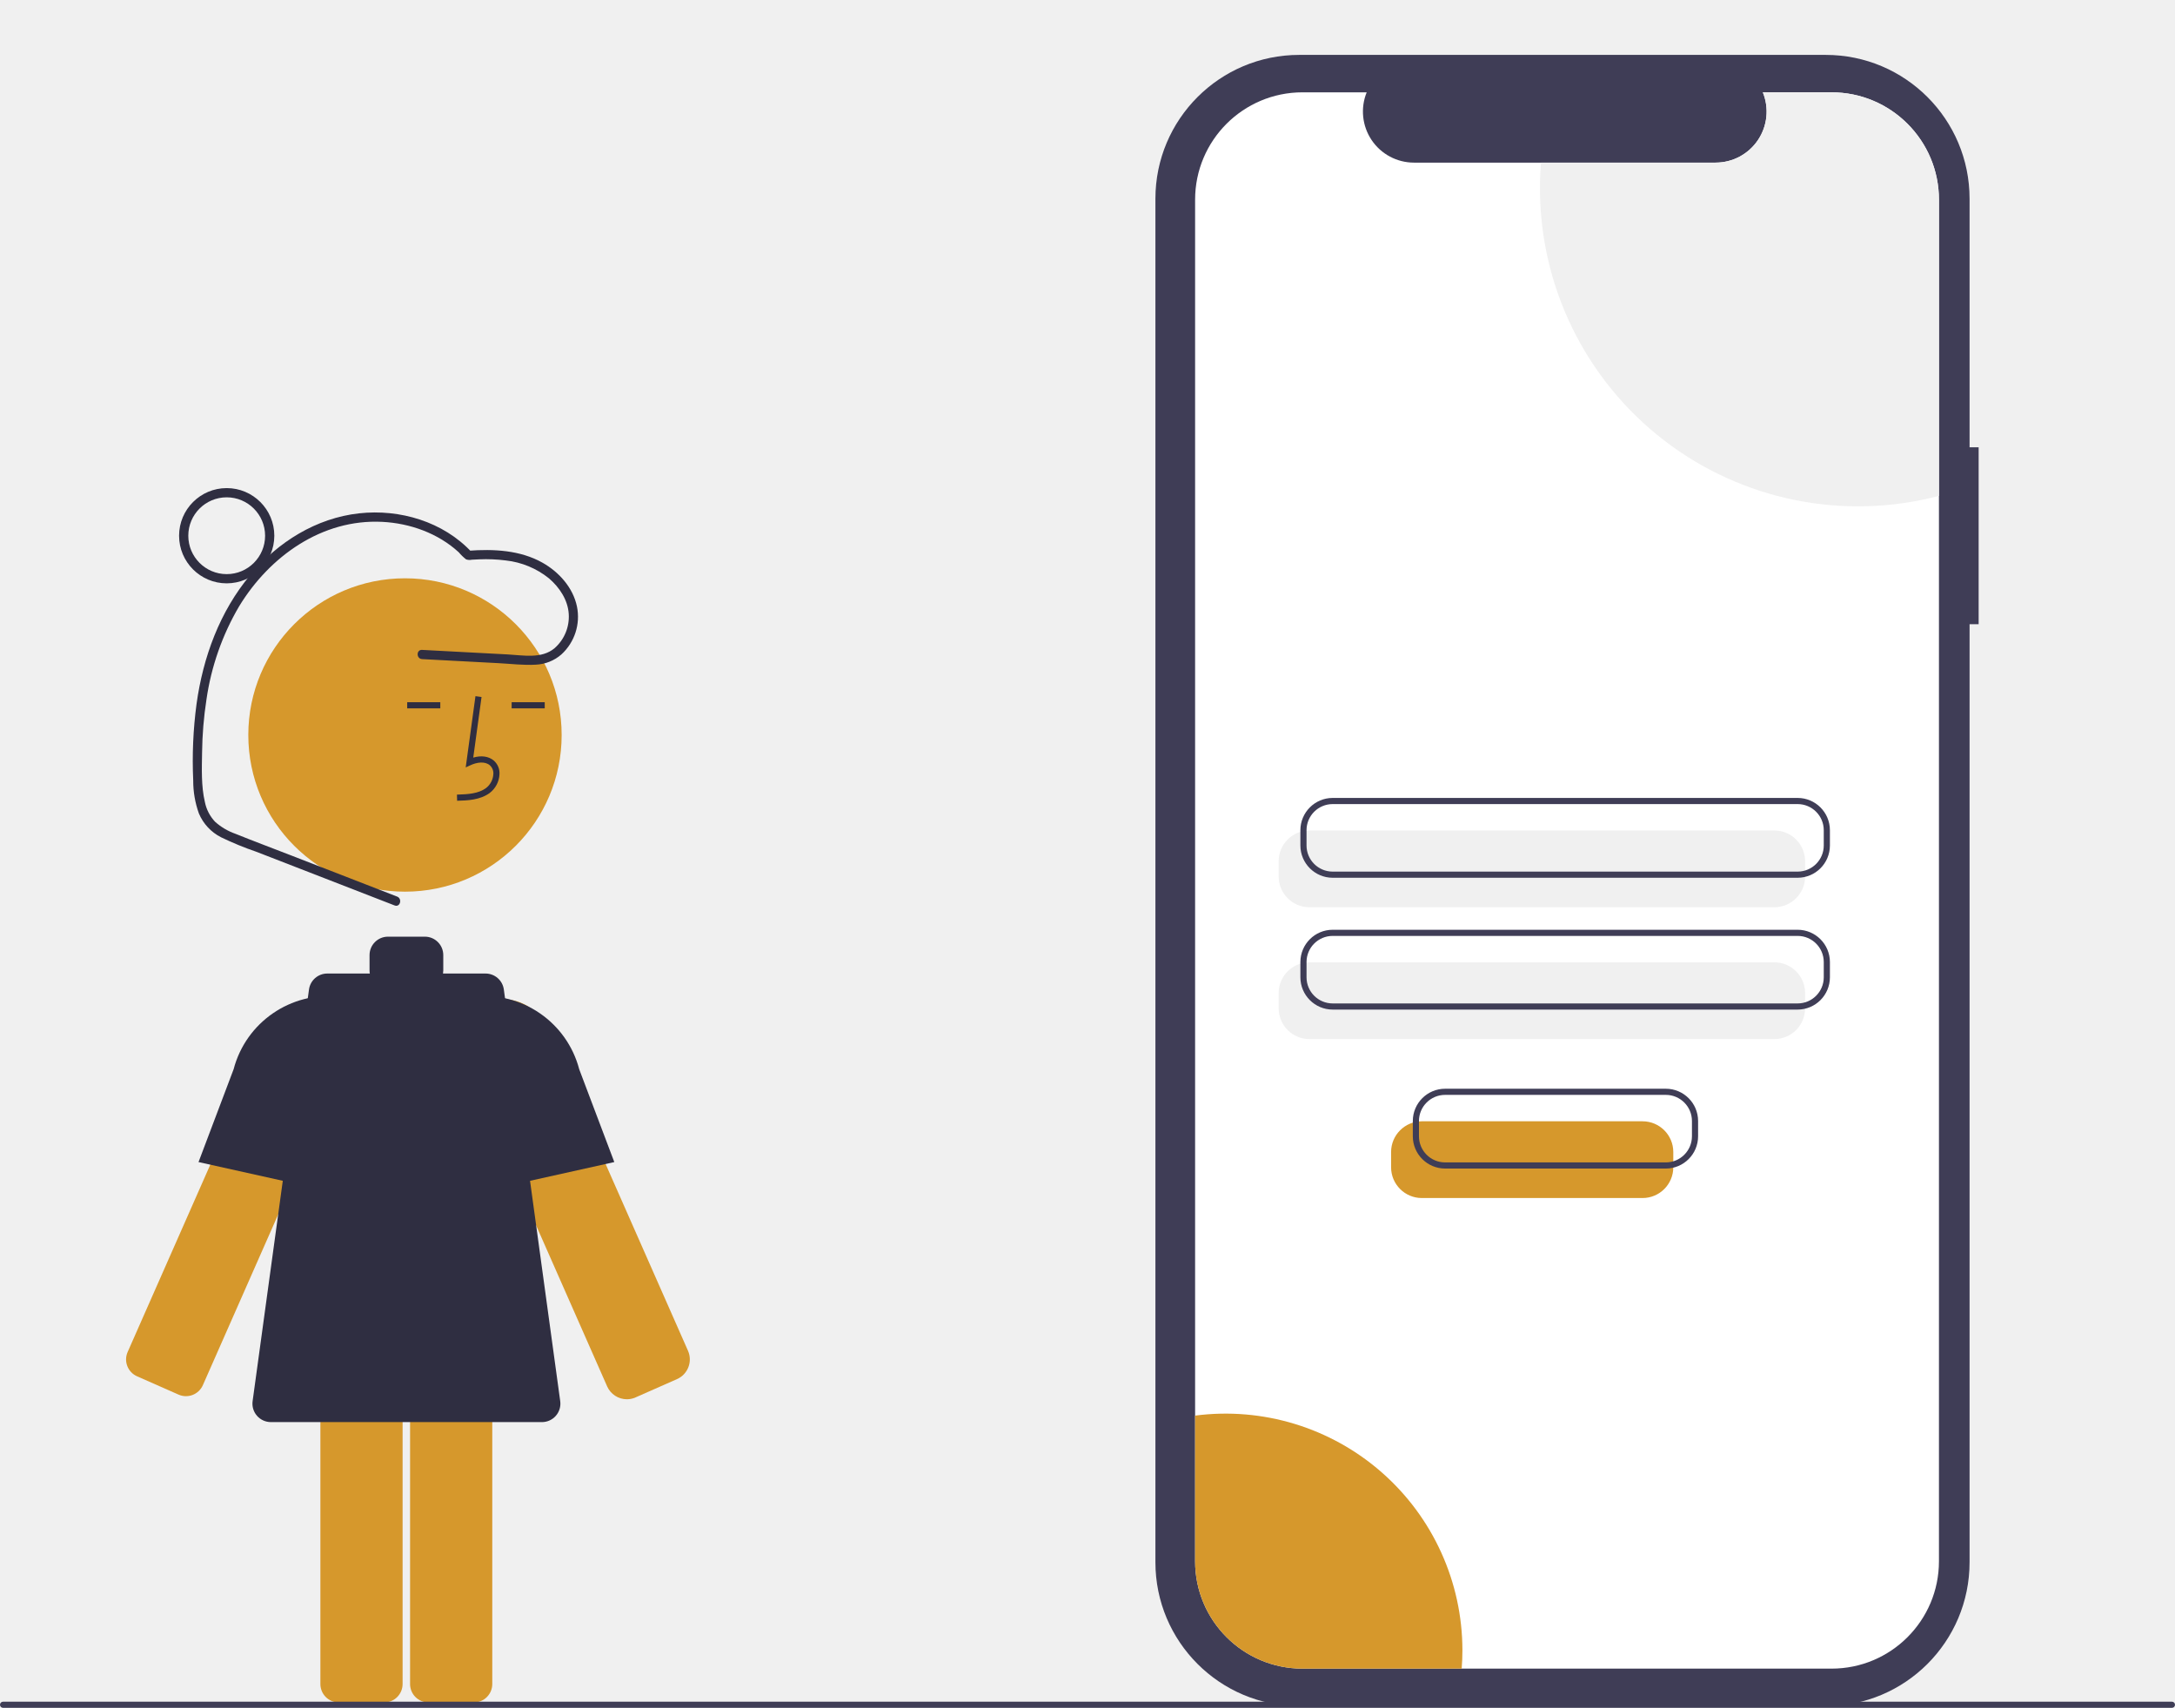
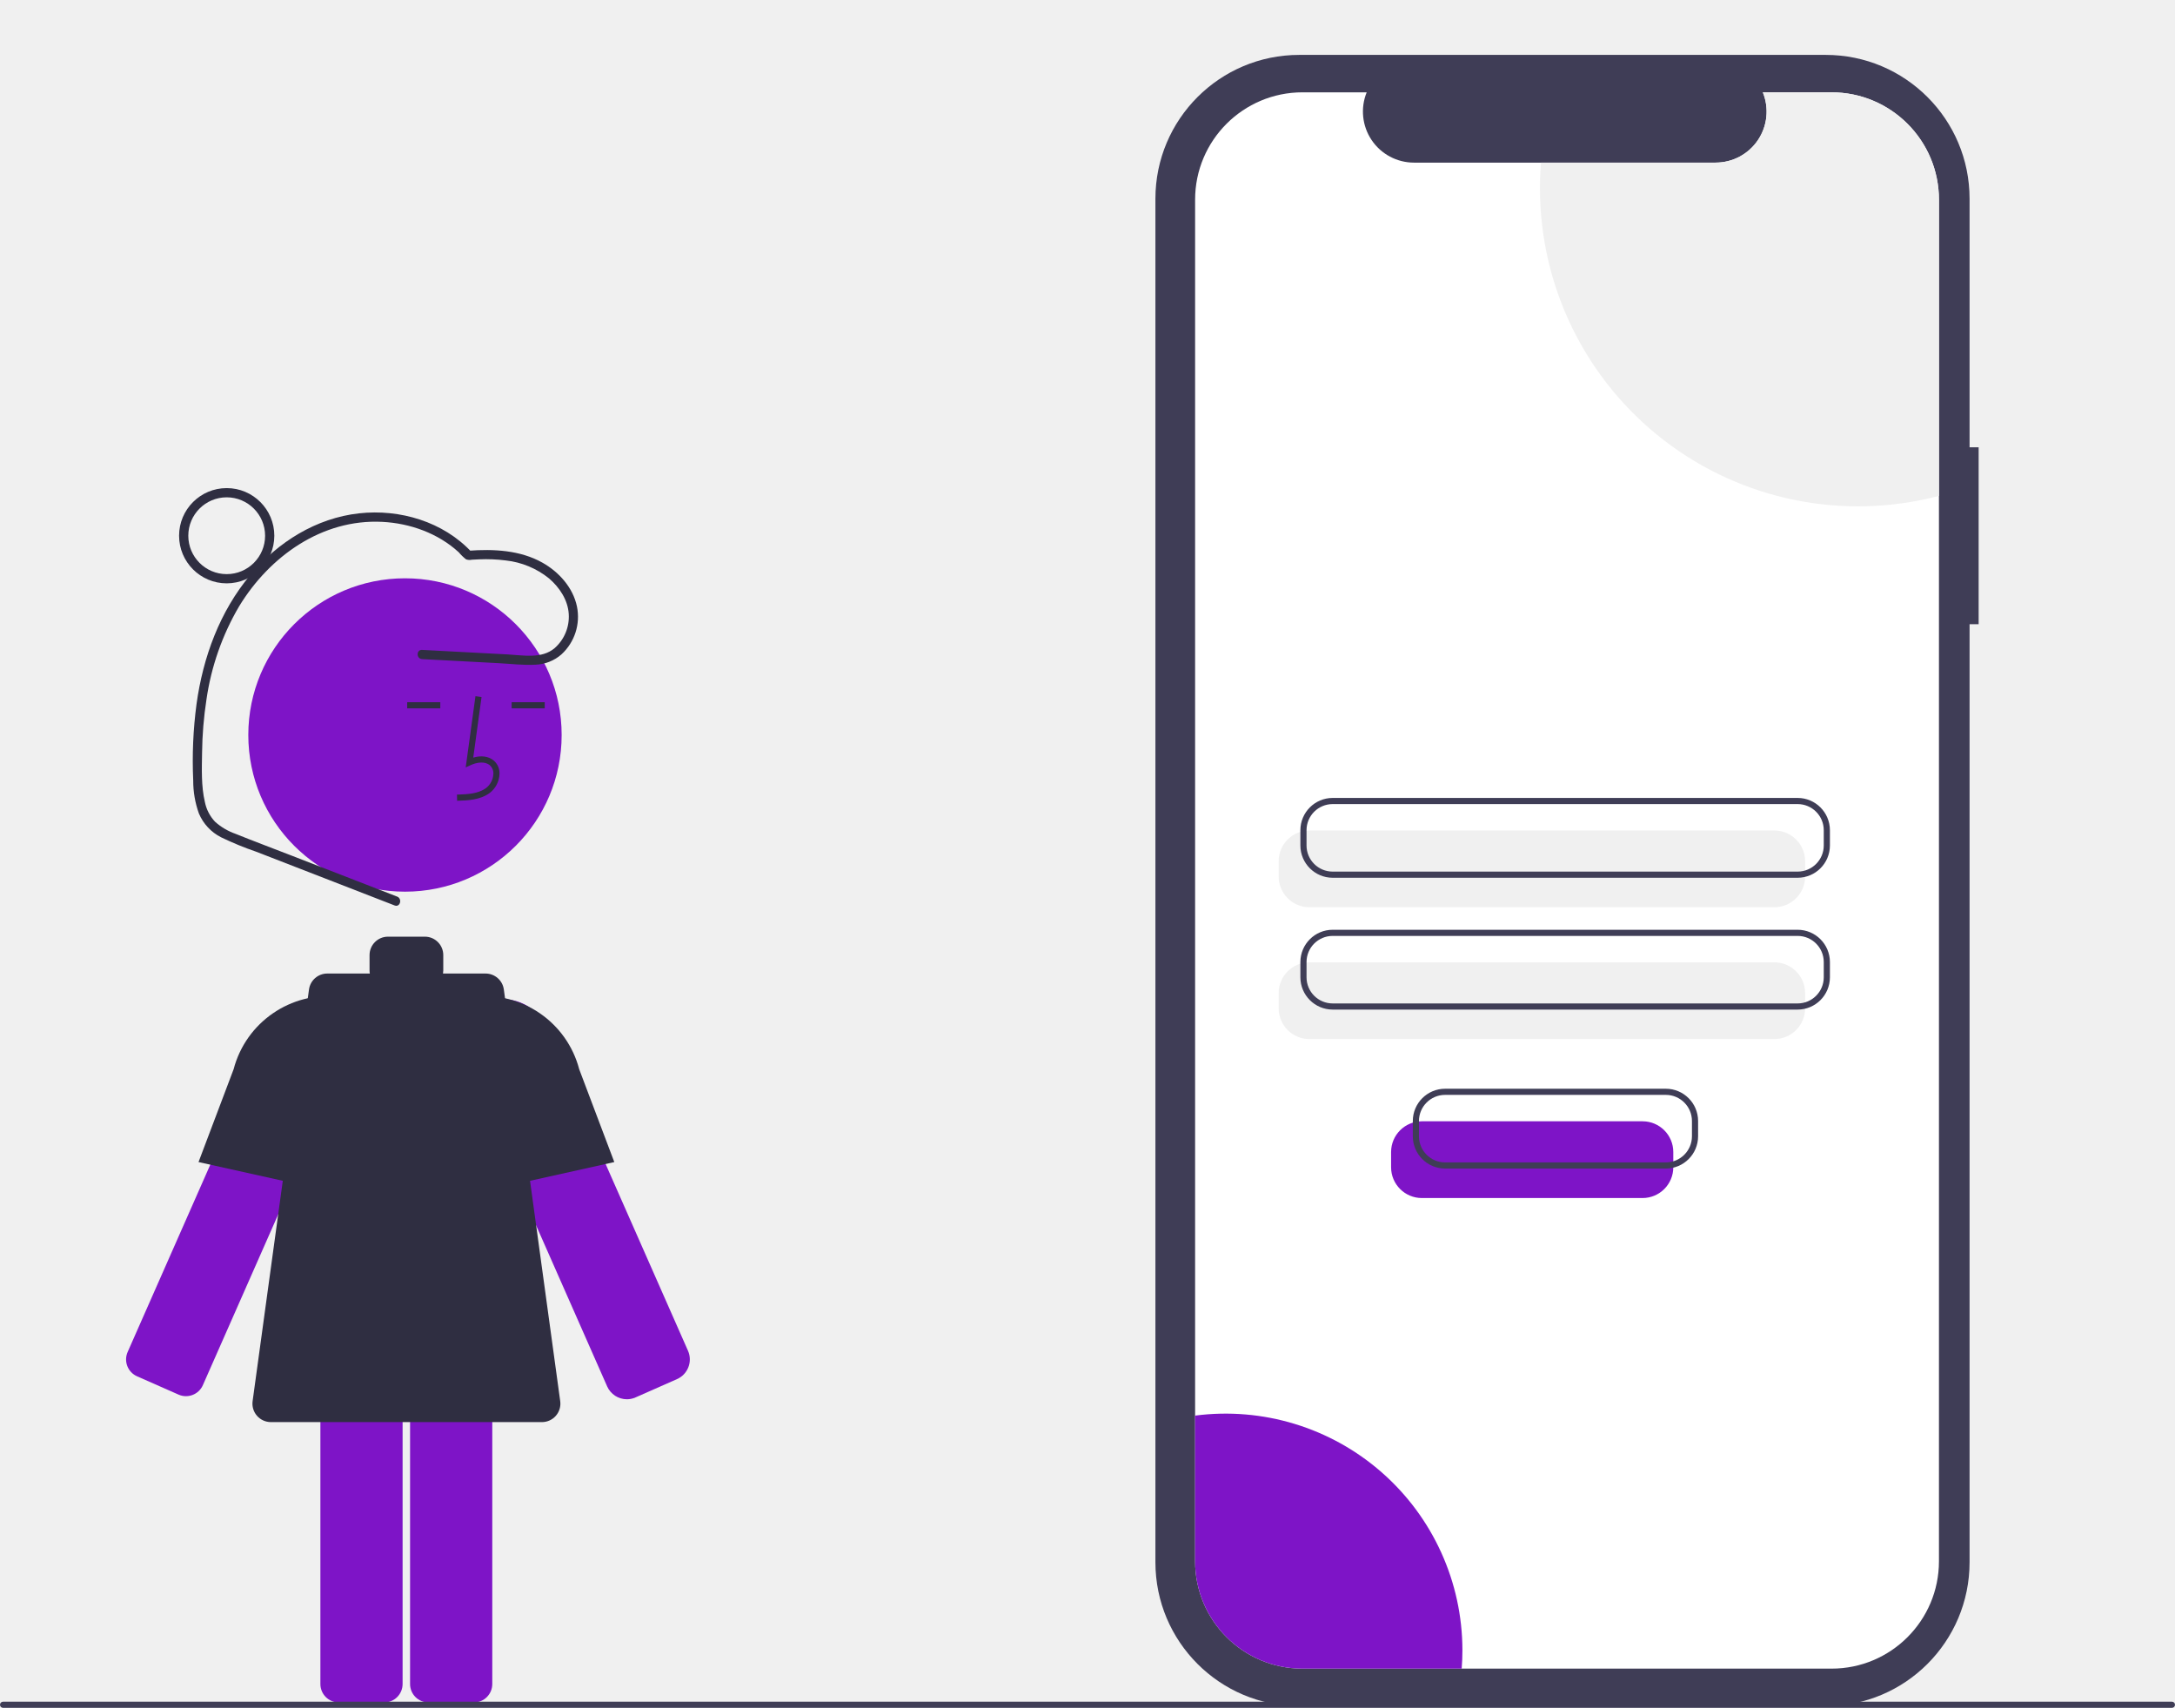
<svg xmlns="http://www.w3.org/2000/svg" data-name="Layer 1" width="708" height="555.867" viewBox="0 0 708 555.867">
-   <path id="b10fb2cf-c586-4c5f-9fbf-e678f5ffa3db-65" data-name="Path 133" d="M890.465,679.515a211.722,211.722,0,0,1-46.196,37.27c-.392.241-.79.467-1.189.7l-27.639-24.463c.29-.27.612-.572.958-.905C836.992,672.563,939.229,535.838,946.042,502.544,945.572,505.317,952.189,614.094,890.465,679.515Z" transform="translate(-246 -172.0663)" fill="#f0f0f0" />
-   <path id="a32c10c7-75df-4179-a648-6a8d2a687209-66" data-name="Path 134" d="M849.602,721.505c-.523.125-1.054.241-1.588.348l-20.735-18.353c.405-.141.879-.309,1.42-.496,8.897-3.15,35.394-12.66,61.764-23.492,28.334-11.644,56.533-24.8,62.598-33.227C951.76,648.244,911.686,707.622,849.602,721.505Z" transform="translate(-246 -172.0663)" fill="#f0f0f0" />
+   <path id="b10fb2cf-c586-4c5f-9fbf-e678f5ffa3db-163" data-name="Path 133" d="M890.465,679.515a211.722,211.722,0,0,1-46.196,37.27c-.392.241-.79.467-1.189.7l-27.639-24.463c.29-.27.612-.572.958-.905C836.992,672.563,939.229,535.838,946.042,502.544,945.572,505.317,952.189,614.094,890.465,679.515Z" transform="translate(-246 -172.0663)" fill="#f0f0f0" />
+   <path id="a32c10c7-75df-4179-a648-6a8d2a687209-164" data-name="Path 134" d="M849.602,721.505c-.523.125-1.054.241-1.588.348l-20.735-18.353c.405-.141.879-.309,1.42-.496,8.897-3.15,35.394-12.66,61.764-23.492,28.334-11.644,56.533-24.8,62.598-33.227C951.76,648.244,911.686,707.622,849.602,721.505Z" transform="translate(-246 -172.0663)" fill="#f0f0f0" />
  <path d="M890.082,317.646h-2.953V236.753a46.819,46.819,0,0,0-46.819-46.819H668.926a46.819,46.819,0,0,0-46.819,46.819v443.789a46.819,46.819,0,0,0,46.819,46.819H840.31a46.819,46.819,0,0,0,46.819-46.819V375.228h2.953Z" transform="translate(-246 -172.0663)" fill="#3f3d56" />
  <path d="M877.163,237.074V680.217a34.957,34.957,0,0,1-34.969,34.957H669.984a34.954,34.954,0,0,1-34.957-34.957V237.074a34.954,34.954,0,0,1,34.957-34.957h20.898a16.619,16.619,0,0,0,15.383,22.88h98.181a16.601,16.601,0,0,0,15.384-22.88H842.193A34.957,34.957,0,0,1,877.163,237.074Z" transform="translate(-246 -172.0663)" fill="#fff" />
  <path d="M823.595,467.355H672.228a10.011,10.011,0,0,1-10-10v-4.978a10.011,10.011,0,0,1,10-10h151.367a10.011,10.011,0,0,1,10,10v4.978A10.011,10.011,0,0,1,823.595,467.355Z" transform="translate(-246 -172.0663)" fill="#f0f0f0" />
  <path d="M823.595,510.262H672.228a10.011,10.011,0,0,1-10-10v-4.978a10.011,10.011,0,0,1,10-10h151.367a10.011,10.011,0,0,1,10,10v4.978A10.011,10.011,0,0,1,823.595,510.262Z" transform="translate(-246 -172.0663)" fill="#f0f0f0" />
  <path d="M831.166,457.759H679.8a10.512,10.512,0,0,1-10.5-10.5v-4.978a10.512,10.512,0,0,1,10.5-10.5h151.367a10.512,10.512,0,0,1,10.5,10.5v4.978A10.512,10.512,0,0,1,831.166,457.759Zm-151.367-23.978a8.51,8.51,0,0,0-8.5,8.5v4.978a8.51,8.51,0,0,0,8.5,8.5h151.367a8.51,8.51,0,0,0,8.5-8.5v-4.978a8.51,8.51,0,0,0-8.5-8.5Z" transform="translate(-246 -172.0663)" fill="#3f3d56" />
  <path d="M831.166,500.666H679.8a10.512,10.512,0,0,1-10.5-10.5V485.189a10.512,10.512,0,0,1,10.5-10.5h151.367a10.512,10.512,0,0,1,10.5,10.5v4.978A10.512,10.512,0,0,1,831.166,500.666ZM679.8,476.689a8.51,8.51,0,0,0-8.5,8.5v4.978a8.51,8.51,0,0,0,8.5,8.5h151.367a8.51,8.51,0,0,0,8.5-8.5V485.189a8.51,8.51,0,0,0-8.5-8.5Z" transform="translate(-246 -172.0663)" fill="#3f3d56" />
  <path d="M877.163,237.074V333.464A103.539,103.539,0,0,1,747.28,233.389q0-4.24.341-8.392h56.826a16.601,16.601,0,0,0,15.384-22.88H842.193A34.957,34.957,0,0,1,877.163,237.074Z" transform="translate(-246 -172.0663)" fill="#f0f0f0" />
-   <path d="M722.041,709.154c0,2.032-.076,4.038-.24,6.02H669.984a34.954,34.954,0,0,1-34.957-34.957v-47.4a77.073,77.073,0,0,1,87.013,76.337Z" transform="translate(-246 -172.0663)" fill="#d6982c" />
-   <path d="M304.121,625.985a6.007,6.007,0,0,0,7.911-3.067l46.679-105.794a13.379,13.379,0,0,0-17.077-17.876h-0a13.199,13.199,0,0,0-6.75,5.78,13.649,13.649,0,0,0-.654,1.293l-46.679,105.794a6,6,0,0,0,3.067,7.912Z" transform="translate(-246 -172.0663)" fill="#d6982c" />
+   <path d="M722.041,709.154c0,2.032-.076,4.038-.24,6.02H669.984a34.954,34.954,0,0,1-34.957-34.957v-47.4a77.073,77.073,0,0,1,87.013,76.337Z" transform="translate(-246 -172.0663)" fill="#7e14c7" />
+   <path d="M304.121,625.985a6.007,6.007,0,0,0,7.911-3.067l46.679-105.794a13.379,13.379,0,0,0-17.077-17.876h-0a13.199,13.199,0,0,0-6.75,5.78,13.649,13.649,0,0,0-.654,1.293l-46.679,105.794a6,6,0,0,0,3.067,7.912Z" transform="translate(-246 -172.0663)" fill="#7e14c7" />
  <path d="M356.795,560.557l-46.172-10.261,11.428-30.232a31.95,31.95,0,0,1,34.299-23.628l.445.049Z" transform="translate(-246 -172.0663)" fill="#2f2e41" />
-   <path d="M450.055,627.498a7.028,7.028,0,0,1-6.412-4.177L396.964,517.527a14.381,14.381,0,0,1,25.609-12.997v-0a14.618,14.618,0,0,1,.703,1.388l46.679,105.794a7,7,0,0,1-3.579,9.23l-13.961,6.16-.007-.016A6.944,6.944,0,0,1,450.055,627.498Z" transform="translate(-246 -172.0663)" fill="#d6982c" />
-   <path d="M385.485,591.169a6.007,6.007,0,0,0-6,6V720.183a6.007,6.007,0,0,0,6,6H400.245a6.007,6.007,0,0,0,6-6V597.169a6.007,6.007,0,0,0-6-6Z" transform="translate(-246 -172.0663)" fill="#d6982c" />
-   <path d="M356.293,591.169a6.007,6.007,0,0,0-6,6V720.183a6.007,6.007,0,0,0,6,6h14.76a6.007,6.007,0,0,0,6-6V597.169a6.007,6.007,0,0,0-6-6Z" transform="translate(-246 -172.0663)" fill="#d6982c" />
-   <circle cx="131.828" cy="239.224" r="51" fill="#d6982c" />
+   <path d="M450.055,627.498a7.028,7.028,0,0,1-6.412-4.177L396.964,517.527a14.381,14.381,0,0,1,25.609-12.997v-0a14.618,14.618,0,0,1,.703,1.388l46.679,105.794a7,7,0,0,1-3.579,9.23l-13.961,6.16-.007-.016A6.944,6.944,0,0,1,450.055,627.498Z" transform="translate(-246 -172.0663)" fill="#7e14c7" />
+   <path d="M385.485,591.169a6.007,6.007,0,0,0-6,6V720.183a6.007,6.007,0,0,0,6,6H400.245a6.007,6.007,0,0,0,6-6V597.169a6.007,6.007,0,0,0-6-6Z" transform="translate(-246 -172.0663)" fill="#7e14c7" />
+   <path d="M356.293,591.169a6.007,6.007,0,0,0-6,6V720.183a6.007,6.007,0,0,0,6,6h14.76a6.007,6.007,0,0,0,6-6V597.169a6.007,6.007,0,0,0-6-6Z" transform="translate(-246 -172.0663)" fill="#7e14c7" />
+   <circle cx="131.828" cy="239.224" r="51" fill="#7e14c7" />
  <path d="M394.8,432.699c3.306-.092,7.42-.207,10.59-2.522a8.133,8.133,0,0,0,3.2-6.073,5.471,5.471,0,0,0-1.86-4.493c-1.656-1.399-4.073-1.727-6.678-.961l2.699-19.726-1.981-.271L397.596,421.843l1.655-.759c1.918-.88,4.552-1.328,6.188.055a3.515,3.515,0,0,1,1.153,2.896,6.147,6.147,0,0,1-2.381,4.528c-2.467,1.802-5.746,2.034-9.466,2.138Z" transform="translate(-246 -172.0663)" fill="#2f2e41" />
  <rect x="166.55" y="228.559" width="10.772" height="2" fill="#2f2e41" />
  <rect x="132.55" y="228.559" width="10.772" height="2" fill="#2f2e41" />
  <path d="M428.362,628.119l-18.356-134a6,6,0,0,0-5.945-5.186H390.205a6.025,6.025,0,0,0,.09-1v-5a6,6,0,0,0-6-6h-12a6,6,0,0,0-6,6v5a6.025,6.025,0,0,0,.09,1H352.53a6,6,0,0,0-5.945,5.186l-18.356,134a6,6,0,0,0,5.944,6.814h88.244A6,6,0,0,0,428.362,628.119Z" transform="translate(-246 -172.0663)" fill="#2f2e41" />
  <path d="M399.795,560.557V496.486l.445-.049a31.961,31.961,0,0,1,34.315,23.68l11.411,30.18Z" transform="translate(-246 -172.0663)" fill="#2f2e41" />
  <path d="M375.26,463.882l-35.275-13.692c-5.768-2.239-11.569-4.41-17.307-6.726a19.726,19.726,0,0,1-6.662-3.926,13.09,13.09,0,0,1-3.321-6.427c-1.223-5.171-1.002-10.825-.915-16.102a122.699,122.699,0,0,1,1.422-17.241,83.286,83.286,0,0,1,10.65-30.38c9.893-16.232,26.937-28.444,46.543-27.469,9.077.451,18.206,3.708,24.949,9.914a15.751,15.751,0,0,0,2.355,2.282,3.268,3.268,0,0,0,1.876.126q1.234-.079,2.471-.121a51.043,51.043,0,0,1,8.566.359,27.121,27.121,0,0,1,14.13,5.867c3.37,2.899,6.112,6.992,6.395,11.54a13.66,13.66,0,0,1-4.614,11.151c-4.209,3.547-10.213,2.3-15.261,2.033l-18.494-.98-9.37-.496c-1.929-.102-1.924,2.898,0,3l24.905,1.319c4.002.212,8.127.732,12.132.492a13.574,13.574,0,0,0,8.333-3.352,16.628,16.628,0,0,0,5.037-15.601c-1.284-6.138-5.852-11.215-11.207-14.235-7.286-4.11-15.988-4.504-24.141-3.896l1.061.439c-9.222-9.898-23.349-14.077-36.61-12.615-14.002,1.544-26.456,9.356-35.404,20.038-9.976,11.909-15.413,26.76-17.527,42.03a139.839,139.839,0,0,0-1.082,24.88,31.35,31.35,0,0,0,1.852,10.751,15.39,15.39,0,0,0,7.225,7.746,103.398,103.398,0,0,0,11.468,4.711L342.436,454.344l25.528,9.909,6.498,2.522c1.801.699,2.581-2.201.798-2.893Z" transform="translate(-246 -172.0663)" fill="#2f2e41" />
  <path d="M319.795,361.934a15.5,15.5,0,1,1,15.5-15.5A15.517,15.517,0,0,1,319.795,361.934Zm0-28a12.5,12.5,0,1,0,12.5,12.5A12.514,12.514,0,0,0,319.795,333.934Z" transform="translate(-246 -172.0663)" fill="#2f2e41" />
  <rect x="528.177" y="440.815" width="42.237" height="42.237" transform="translate(147.6141 -410.7547) rotate(37.40978)" fill="#f0f0f0" />
  <path d="M389.295,228.934a33.949,33.949,0,0,1,27.277,13.702l19.59-25.614-58.779-44.956-44.956,58.779,25.333,19.376A34.003,34.003,0,0,1,389.295,228.934Z" transform="translate(-246 -172.0663)" fill="#f0f0f0" />
  <path d="M953,727.934H247a1,1,0,0,1,0-2H953a1,1,0,0,1,0,2Z" transform="translate(-246 -172.0663)" fill="#3f3d56" />
-   <path d="M780.687,562.003H708.825a10.011,10.011,0,0,1-10-10v-4.978a10.011,10.011,0,0,1,10-10h71.862a10.011,10.011,0,0,1,10,10v4.978A10.011,10.011,0,0,1,780.687,562.003Z" transform="translate(-246 -172.0663)" fill="#d6982c" />
+   <path d="M780.687,562.003H708.825a10.011,10.011,0,0,1-10-10v-4.978a10.011,10.011,0,0,1,10-10h71.862a10.011,10.011,0,0,1,10,10v4.978A10.011,10.011,0,0,1,780.687,562.003Z" transform="translate(-246 -172.0663)" fill="#7e14c7" />
  <path d="M788.259,552.407H716.397a10.512,10.512,0,0,1-10.5-10.5v-4.978a10.512,10.512,0,0,1,10.5-10.5h71.862a10.512,10.512,0,0,1,10.5,10.5v4.978A10.512,10.512,0,0,1,788.259,552.407Zm-71.862-23.978a8.51,8.51,0,0,0-8.5,8.5v4.978a8.51,8.51,0,0,0,8.5,8.5h71.862a8.51,8.51,0,0,0,8.5-8.5v-4.978a8.51,8.51,0,0,0-8.5-8.5Z" transform="translate(-246 -172.0663)" fill="#3f3d56" />
</svg>
